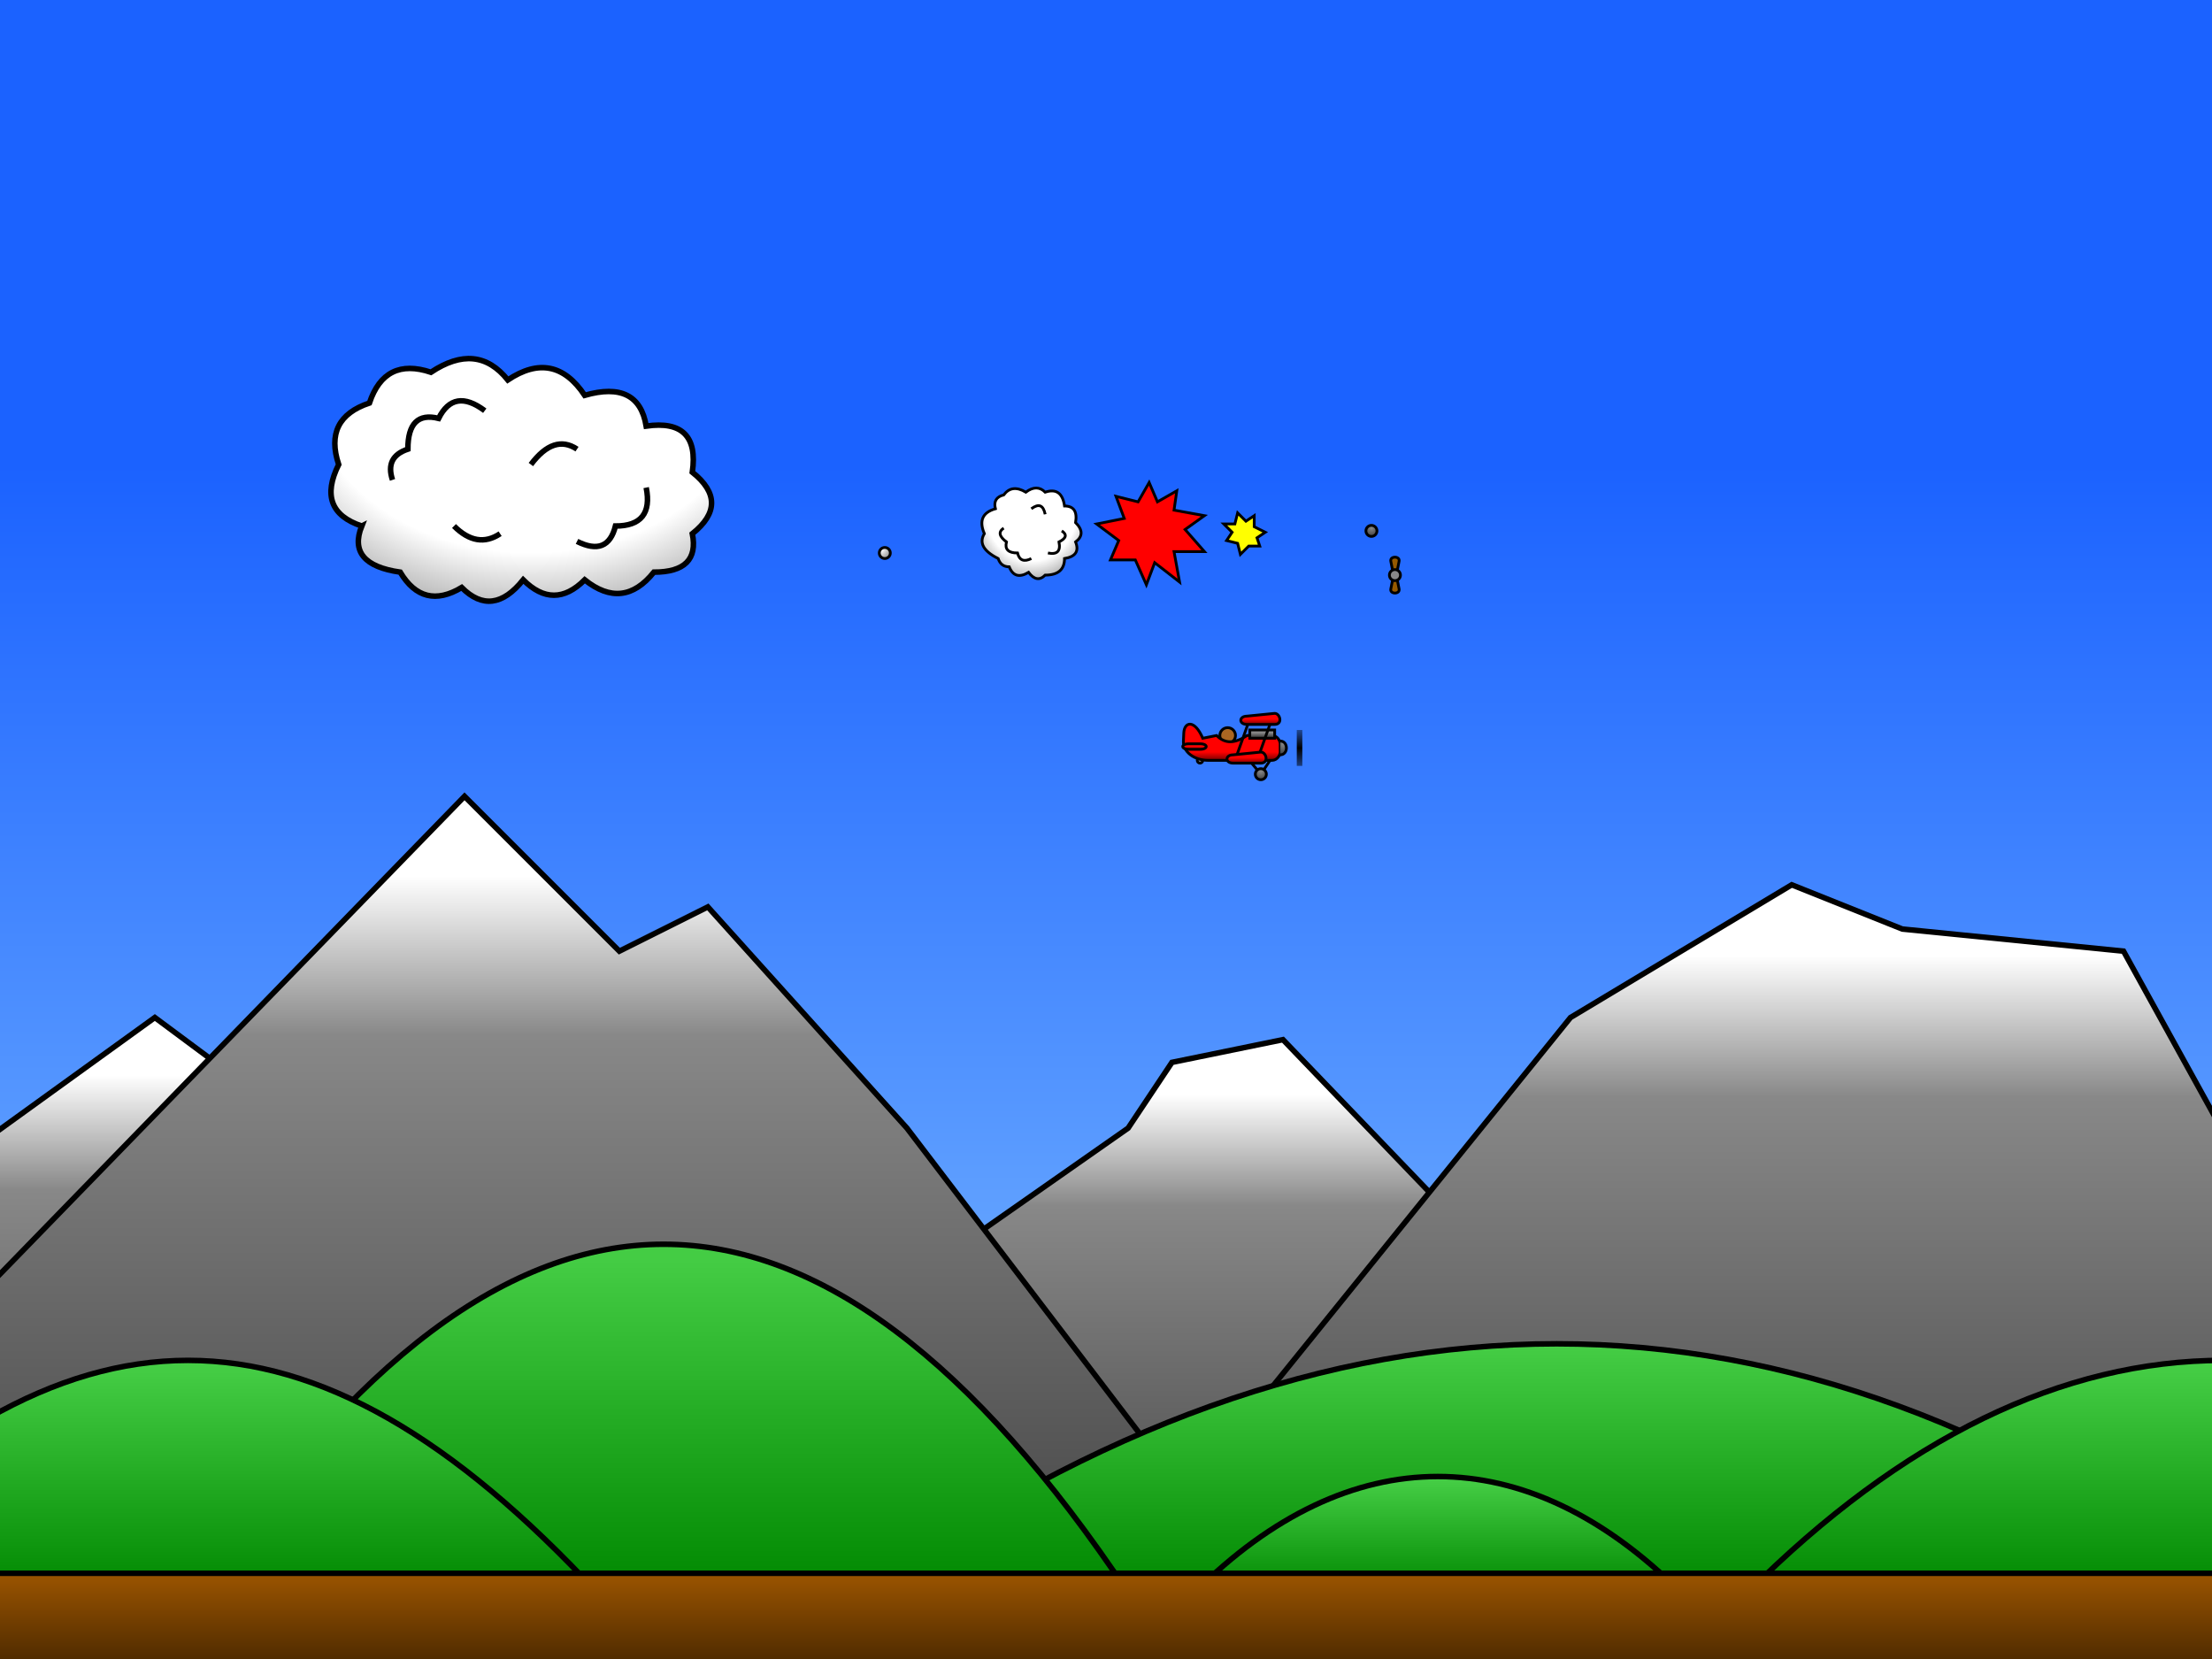
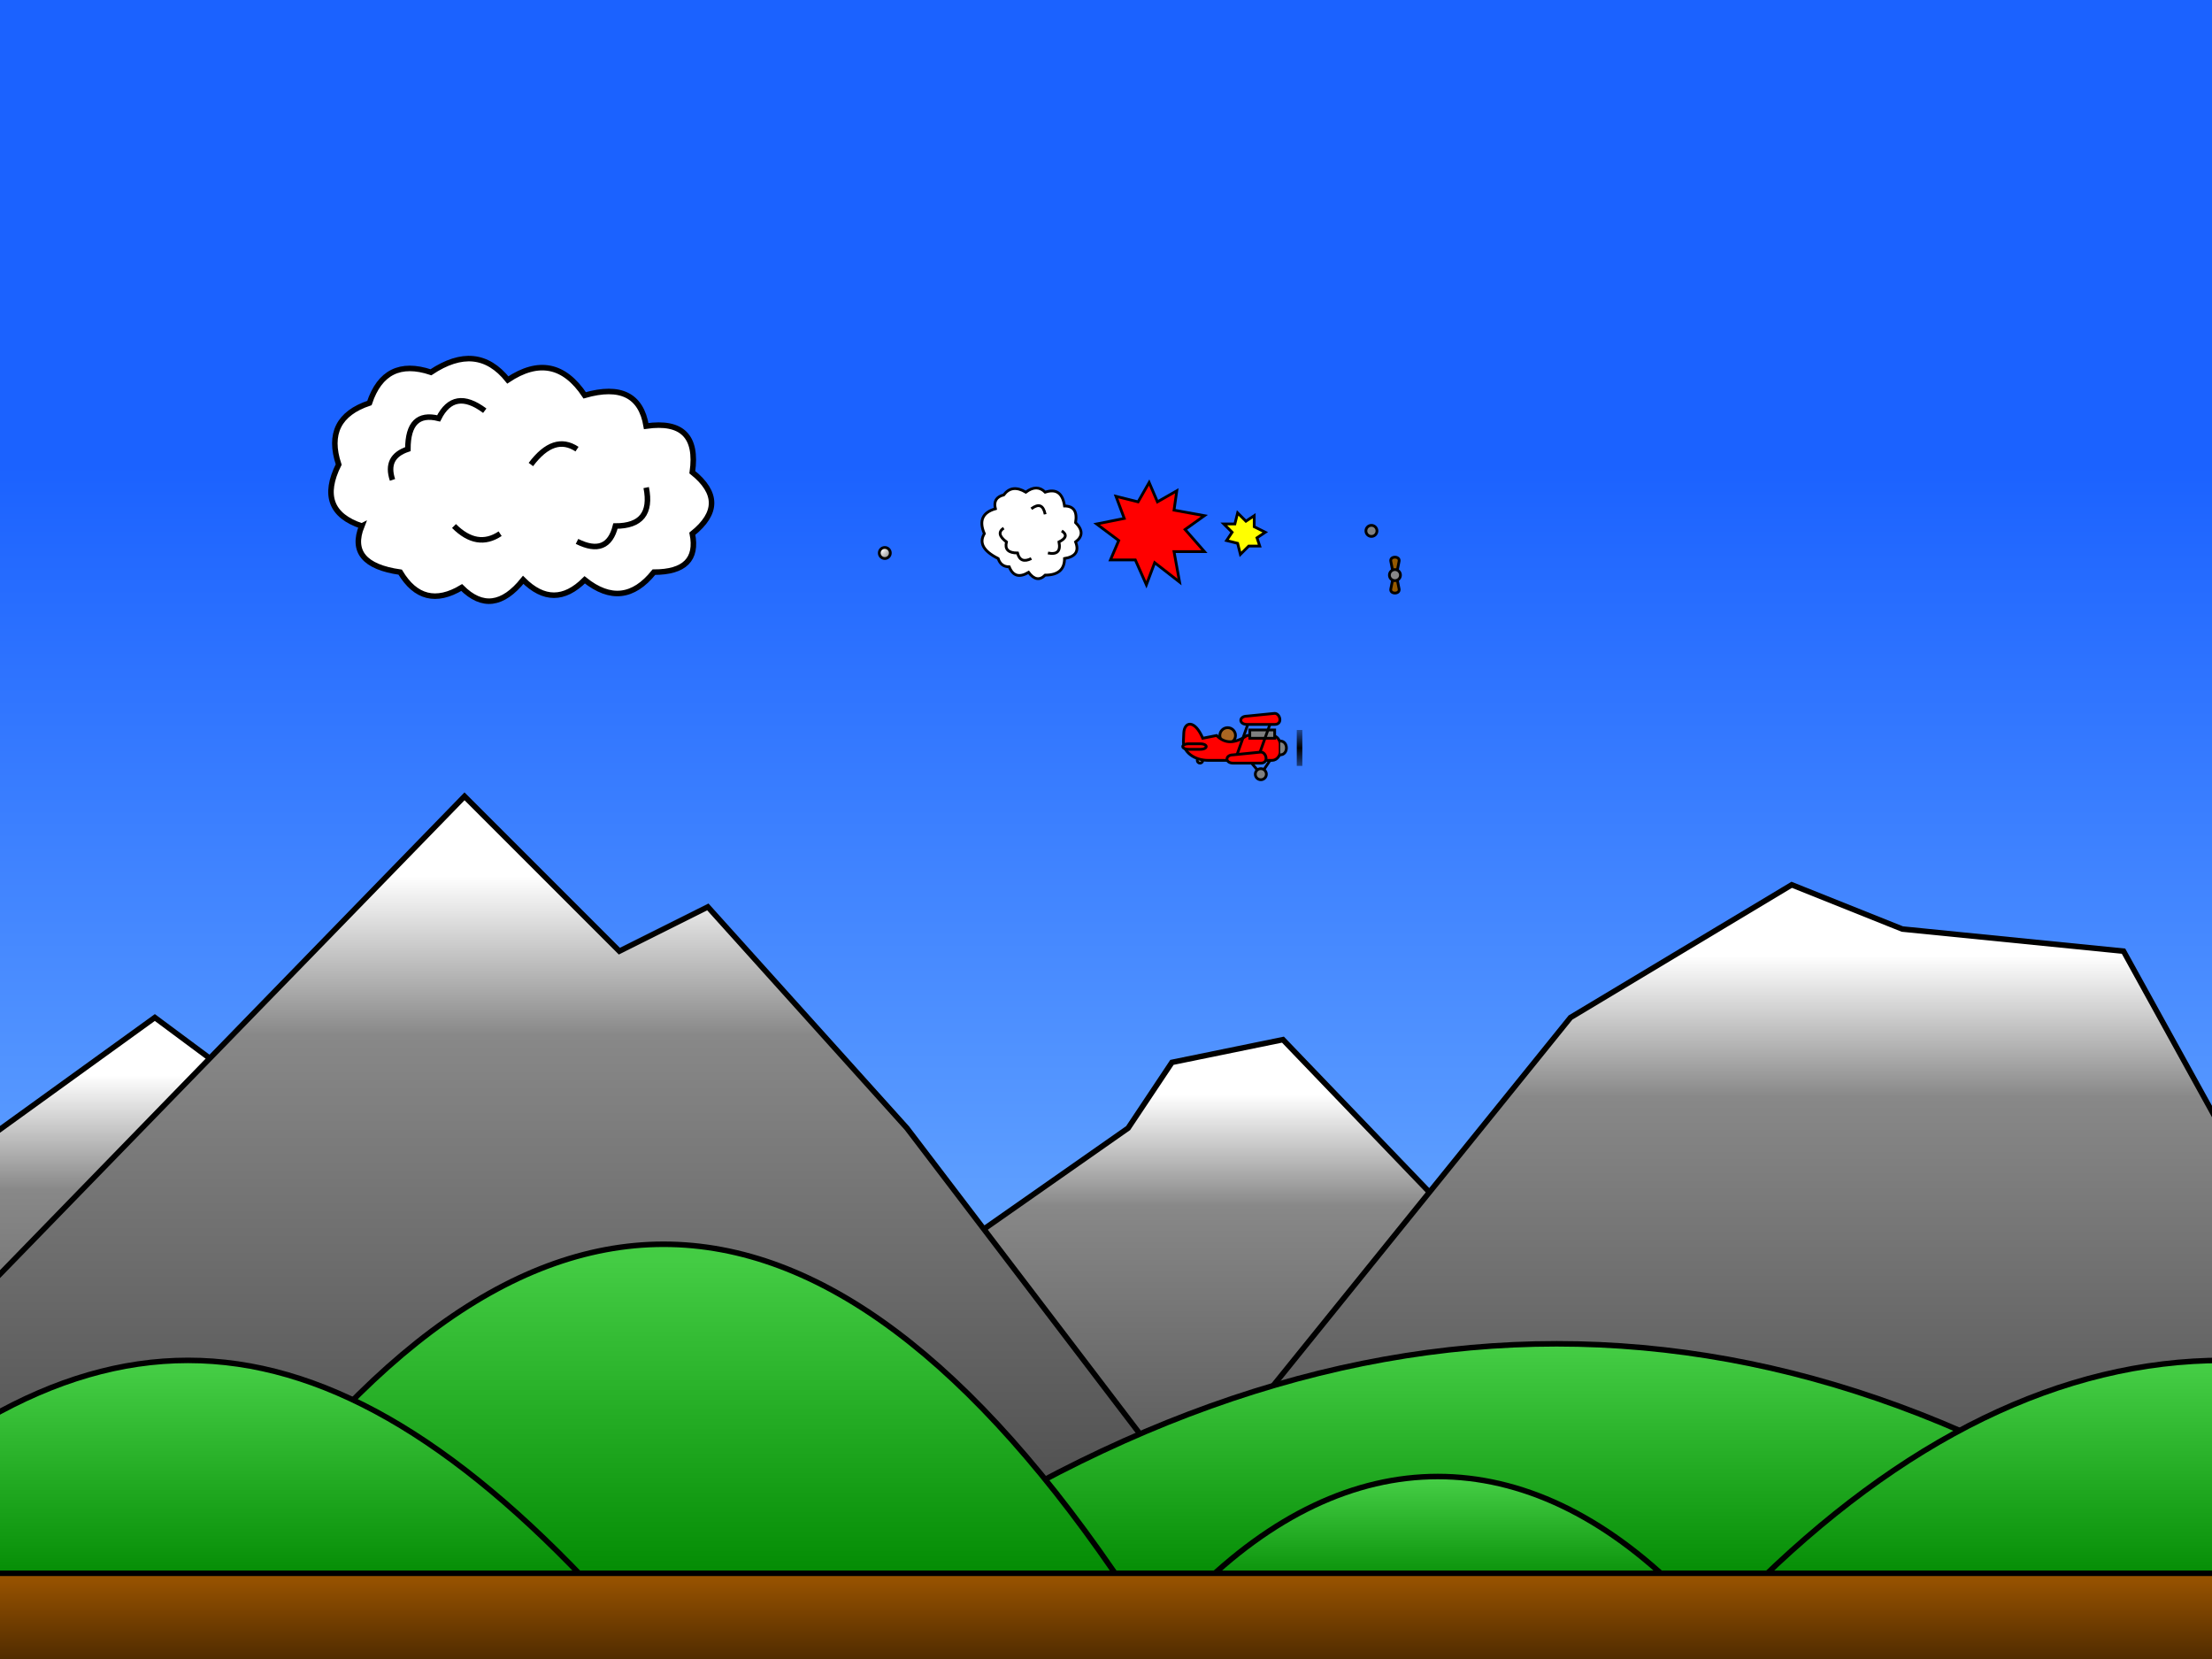
<svg xmlns="http://www.w3.org/2000/svg" xmlns:xlink="http://www.w3.org/1999/xlink" width="800" height="600" viewBox="0 0 800 600" id="svg4034" version="1.1">
  <defs id="defs4036">
-     <linearGradient id="metal-7">
-       <stop style="stop-color:#888888;stop-opacity:1;" offset="0" id="stop4313" />
-       <stop style="stop-color:#292929;stop-opacity:1" offset="1" id="stop4315" />
-     </linearGradient>
-     <linearGradient id="gradient-plane-6">
-       <stop style="stop-color:#ff0000;stop-opacity:1;" offset="0" id="stop4281" />
-       <stop style="stop-color:#760000;stop-opacity:1" offset="1" id="stop4283" />
-     </linearGradient>
-     <linearGradient id="cloud-3">
-       <stop id="stop8388" offset="0" style="stop-color:#ffffff;stop-opacity:1;" />
-       <stop style="stop-color:#ffffff;stop-opacity:1" offset="0.727" id="stop8390" />
-       <stop id="stop8392" offset="1" style="stop-color:#b1b1b1;stop-opacity:1" />
-     </linearGradient>
-     <linearGradient id="gradient-cloud-3">
-       <stop style="stop-color:#ffffff;stop-opacity:1;" offset="0" id="stop8376" />
-       <stop id="stop8382" offset="0.217" style="stop-color:#ffffff;stop-opacity:0.78;" />
-       <stop style="stop-color:#ffffff;stop-opacity:0;" offset="1" id="stop8378" />
-     </linearGradient>
    <linearGradient id="linearGradient4155">
      <stop style="stop-color:#9e5600;stop-opacity:1" offset="0" id="stop4157" />
      <stop style="stop-color:#512c00;stop-opacity:1" offset="1" id="stop4159" />
    </linearGradient>
    <linearGradient id="linearGradient4136">
      <stop style="stop-color:#1b62ff;stop-opacity:1" offset="0" id="stop4138" />
      <stop style="stop-color:#87c4ff;stop-opacity:1" offset="1" id="stop4140" />
    </linearGradient>
    <linearGradient xlink:href="#linearGradient4136" id="linearGradient4142" x1="384" y1="620.362" x2="384" y2="1052.362" gradientUnits="userSpaceOnUse" />
    <linearGradient xlink:href="#linearGradient4155" id="linearGradient4161" x1="384" y1="568" x2="384" y2="600" gradientUnits="userSpaceOnUse" />
    <linearGradient y2="1" x2="0" y1="0" x1="0" id="pattern-mountain">
      <stop id="stop29" stop-color="#fff" offset="0" />
      <stop id="stop31" stop-color="#fff" offset="0.1" />
      <stop id="stop33" stop-color="#888" offset="0.3" />
      <stop id="stop35" stop-color="#444" offset="1" />
    </linearGradient>
    <linearGradient xlink:href="#pattern-mountain" id="linearGradient3634" x1="-162.398" y1="1154.761" x2="-162.398" y2="1590.574" gradientTransform="matrix(1.316555,0,0,0.4772689,13.80571,-183.1314)" gradientUnits="userSpaceOnUse" />
    <linearGradient xlink:href="#pattern-mountain" id="linearGradient3636" x1="149.544" y1="1107.921" x2="149.544" y2="1504.222" gradientTransform="matrix(1.245079,0,0,0.5046673,13.80571,-183.1314)" gradientUnits="userSpaceOnUse" />
    <linearGradient xlink:href="#pattern-mountain" id="linearGradient3638" x1="380.852" y1="879.227" x2="380.852" y2="1326.59" gradientTransform="matrix(1.098049,0,0,0.5722427,13.80571,-183.1314)" gradientUnits="userSpaceOnUse" />
    <linearGradient xlink:href="#pattern-mountain" id="linearGradient3640" x1="-84.097" y1="836.347" x2="-84.097" y2="1347.601" gradientTransform="matrix(1.115441,0,0,0.5633204,13.80571,-183.1314)" gradientUnits="userSpaceOnUse" />
    <linearGradient y2="1" x2="0" y1="0" x1="0" id="pattern-hill">
      <stop id="stop38" stop-color="#4c4" offset="0" />
      <stop id="stop40" stop-color="#080" offset="1" />
    </linearGradient>
    <linearGradient xlink:href="#pattern-hill" id="linearGradient3644" x1="170.361" y1="2041.91" x2="170.361" y2="2304.1" gradientTransform="matrix(1.935562,0,0,0.3356348,-1.743498,-197.3361)" gradientUnits="userSpaceOnUse" />
    <linearGradient xlink:href="#pattern-hill" id="linearGradient3646" x1="68.885" y1="1310.21" x2="68.885" y2="1550.86" gradientTransform="matrix(1.302802,0,0,0.4986498,-1.743498,-197.3361)" gradientUnits="userSpaceOnUse" />
    <linearGradient xlink:href="#pattern-hill" id="linearGradient3648" x1="-44.386" y1="1689.33" x2="-44.386" y2="1884.252" gradientTransform="matrix(1.582868,0,0,0.4104207,-1.743498,-197.3361)" gradientUnits="userSpaceOnUse" />
    <linearGradient xlink:href="#pattern-hill" id="linearGradient3650" x1="283.912" y1="1756.368" x2="283.912" y2="1852.169" gradientTransform="matrix(1.555917,0,0,0.4175299,-1.743498,-197.3361)" gradientUnits="userSpaceOnUse" />
    <linearGradient xlink:href="#pattern-hill" id="linearGradient3652" x1="410.485" y1="1689.33" x2="410.485" y2="1884.252" gradientTransform="matrix(1.582868,0,0,0.4104207,-1.743498,-197.3361)" gradientUnits="userSpaceOnUse" />
    <radialGradient xlink:href="#gradient-bullet" id="radialGradient3401" gradientUnits="userSpaceOnUse" spreadMethod="pad" cx="-1.2" cy="-1.2" r="3.6" fx="-1.2" fy="-1.2" gradientTransform="matrix(1.142857,0,0,1.142857,319.9999,200)" />
    <radialGradient id="gradient-bullet" gradientUnits="objectBoundingBox" cx="0.2" cy="0.2" r="0.9" spreadMethod="pad">
      <stop offset="0" stop-color="#fff" id="stop46" />
      <stop offset="0.1" stop-color="#fff" id="stop48" />
      <stop offset="1" stop-color="#888" id="stop50" />
    </radialGradient>
    <linearGradient id="gradient-prop" gradientUnits="objectBoundingBox" x1="0" y1="0" x2="0" y2="1">
      <stop offset="0" stop-color="#000" stop-opacity="0.4" id="stop11" />
      <stop offset="0.5" stop-color="#000" stop-opacity="1" id="stop13" />
      <stop offset="1" stop-color="#000" stop-opacity="0.5" id="stop15" />
    </linearGradient>
-     <radialGradient xlink:href="#cloud-3" id="radialGradient8384" gradientUnits="userSpaceOnUse" gradientTransform="matrix(-0.8920823,0,0,-0.7009218,200.9208,62.33411)" cx="10" cy="-105.099" fx="10" fy="-105.099" r="125.549" />
    <linearGradient xlink:href="#gradient-prop" id="linearGradient3431-3" gradientUnits="userSpaceOnUse" x1="60.104" y1="-2.184" x2="60.104" y2="1.872" gradientTransform="matrix(0.4007063,0,0,3.205651,445.9159,271.0001)" />
-     <linearGradient xlink:href="#gradient-plane-6" id="linearGradient4285" x1="438" y1="272" x2="438" y2="275" gradientUnits="userSpaceOnUse" />
-     <linearGradient xlink:href="#gradient-plane-6" id="linearGradient4293" x1="451" y1="274" x2="451" y2="276" gradientUnits="userSpaceOnUse" />
-     <linearGradient xlink:href="#gradient-plane-6" id="linearGradient4301" x1="456" y1="260" x2="456" y2="262" gradientUnits="userSpaceOnUse" />
-     <linearGradient xlink:href="#gradient-plane-6" id="linearGradient4309" x1="432" y1="270" x2="432" y2="271" gradientUnits="userSpaceOnUse" />
-     <linearGradient xlink:href="#metal-7" id="linearGradient4317" x1="456" y1="265" x2="456" y2="267" gradientUnits="userSpaceOnUse" />
-     <radialGradient xlink:href="#metal-7" id="radialGradient4349" cx="456" cy="279" fx="456" fy="279" r="2.5" gradientTransform="matrix(-1.599981,1.036907e-5,-1.0369151e-5,-1.599993,1185.594,725.3934)" gradientUnits="userSpaceOnUse" />
-     <radialGradient xlink:href="#metal-7" id="radialGradient4351" cx="464" cy="269.812" fx="464" fy="269.812" r="1.375" gradientTransform="matrix(-2.181828,-7.1006743e-6,1.1834312e-5,-3.63633,1476.365,1250.131)" gradientUnits="userSpaceOnUse" />
-     <radialGradient xlink:href="#metal-7" id="radialGradient4349-5" cx="456" cy="279" fx="456" fy="279" r="2.5" gradientTransform="matrix(-1.599981,1.036907e-5,-1.0369151e-5,-1.599993,1225.594,637.3934)" gradientUnits="userSpaceOnUse" />
-     <radialGradient xlink:href="#gradient-cloud-3" id="radialGradient4263" gradientUnits="userSpaceOnUse" gradientTransform="matrix(-0.5560976,0,0,-0.6372016,197.561,69.03101)" cx="10" cy="-105.099" fx="10" fy="-105.099" r="125.549" />
-     <radialGradient xlink:href="#gradient-cloud-3" id="radialGradient4265" gradientUnits="userSpaceOnUse" gradientTransform="matrix(-0.5560976,0,0,-0.6372016,197.561,69.03101)" cx="10" cy="-105.099" fx="10" fy="-105.099" r="125.549" />
-     <radialGradient xlink:href="#gradient-cloud-3" id="radialGradient4267" gradientUnits="userSpaceOnUse" gradientTransform="matrix(-0.5560976,0,0,-0.6372016,197.561,69.03101)" cx="10" cy="-105.099" fx="10" fy="-105.099" r="125.549" />
-     <radialGradient xlink:href="#gradient-cloud-3" id="radialGradient4269" gradientUnits="userSpaceOnUse" gradientTransform="matrix(-0.5560976,0,0,-0.6372016,197.561,69.03101)" cx="10" cy="-105.099" fx="10" fy="-105.099" r="125.549" />
-     <radialGradient xlink:href="#cloud-3" id="radialGradient4276" cx="379" cy="183.18" fx="379" fy="183.18" r="18.45" gradientTransform="matrix(-1.246613,1.5361581e-6,-1.755146e-6,-1.409213,845.4665,442.1392)" gradientUnits="userSpaceOnUse" />
  </defs>
  <g id="layer1" transform="translate(0,-452.3621)" style="display:inline">
    <rect style="fill:url(#linearGradient4142);fill-opacity:1;fill-rule:evenodd;stroke:none;stroke-width:1px;stroke-linecap:butt;stroke-linejoin:miter;stroke-opacity:1" id="rect3334" width="800" height="600" x="0" y="452.362" />
  </g>
  <g id="layer4" style="display:inline">
    <path style="fill:url(#linearGradient3634);stroke:#000000;stroke-width:2;stroke-linecap:round;stroke-linejoin:miter;stroke-miterlimit:4;stroke-dasharray:none" id="path155" d="M -232,576 56,368 336,576" />
    <path style="fill:url(#linearGradient3636);stroke:#000000;stroke-width:2;stroke-linecap:round;stroke-linejoin:miter;stroke-miterlimit:4;stroke-dasharray:none" id="path157" d="m 168,576 240,-168 15.854,-23.781 40.146,-8.219 192,200" />
    <path style="fill:url(#linearGradient3638);stroke:#000000;stroke-width:2;stroke-linecap:round;stroke-linejoin:miter;stroke-miterlimit:4;stroke-dasharray:none" id="path159" d="m 400,576 168,-208 80,-48 40,16 80,8 128,232" />
    <path style="fill:url(#linearGradient3640);stroke:#000000;stroke-width:2;stroke-linecap:round;stroke-linejoin:miter;stroke-miterlimit:4;stroke-dasharray:none" id="path161" d="m -112,576 280,-288 56,56 32,-16 72,80 L 456,576" />
  </g>
  <g id="layer3" style="display:inline">
    <path style="fill:url(#linearGradient3644);stroke:#000000;stroke-width:2;stroke-linecap:round;stroke-linejoin:miter;stroke-miterlimit:4;stroke-dasharray:none" id="path164" d="M 312,576 C 480,456 648,456 808,576" />
    <path style="fill:url(#linearGradient3646);stroke:#000000;stroke-width:2;stroke-linecap:round;stroke-linejoin:miter;stroke-miterlimit:4;stroke-dasharray:none" id="path166" d="M 72,576 C 184,408 296,408 408,576" />
    <path style="fill:url(#linearGradient3648);stroke:#000000;stroke-width:2;stroke-linecap:round;stroke-linejoin:miter;stroke-miterlimit:4;stroke-dasharray:none" id="path168" d="M -80,576 C 24,464 112,464 216,576" />
    <path style="fill:url(#linearGradient3650);stroke:#000000;stroke-width:2;stroke-linecap:round;stroke-linejoin:miter;stroke-miterlimit:4;stroke-dasharray:none" id="path170" d="m 432,576 c 56,-56 120,-56 176,0" />
    <path style="fill:url(#linearGradient3652);stroke:#000000;stroke-width:2;stroke-linecap:round;stroke-linejoin:miter;stroke-miterlimit:4;stroke-dasharray:none" id="path172" d="m 632,576 c 112,-112 232,-112 344,0" />
  </g>
  <g id="layer2" style="display:inline">
    <rect style="opacity:1;fill:url(#linearGradient4161);fill-opacity:1;stroke:none" id="rect4145" width="800" height="32" x="0" y="568" />
    <rect style="opacity:1;fill:#000000;fill-opacity:1;stroke:none" id="rect4163" width="800" height="2" x="0" y="568" />
  </g>
  <g id="layer6" style="display:inline">
-     <g id="g4284">
-       <path id="path7524" d="m 130.829,190.244 q -16.683,-5.561 -8.341,-22.244 -5.561,-16.683 11.122,-22.244 5.561,-16.683 22.244,-11.122 16.683,-11.122 27.805,2.78 16.683,-11.122 27.805,5.561 19.463,-5.561 22.244,11.122 19.463,-2.78 16.683,16.683 13.902,11.122 0,22.244 2.78,13.902 -13.902,13.902 -11.122,13.902 -25.024,2.78 -11.122,11.122 -22.244,0 -11.122,13.902 -22.244,2.78 -13.902,8.341 -22.244,-5.561 -19.463,-2.78 -13.902,-16.683 z" style="fill:url(#radialGradient8384);fill-opacity:1;stroke:#000000;stroke-width:2;stroke-miterlimit:4;stroke-dasharray:none;stroke-opacity:1" />
-       <path id="path7526" d="m 141.951,173.561 q -2.78,-8.341 5.561,-11.122 0,-13.902 11.122,-11.122 5.561,-11.122 16.683,-2.78" style="fill:url(#radialGradient4263);fill-opacity:1;stroke:#000000;stroke-width:2;stroke-miterlimit:4;stroke-dasharray:none;stroke-opacity:1" />
-       <path id="path7528" d="m 208.683,195.805 q 11.122,5.561 13.902,-5.561 13.902,0 11.122,-13.902" style="fill:url(#radialGradient4265);fill-opacity:1;stroke:#000000;stroke-width:2;stroke-miterlimit:4;stroke-dasharray:none;stroke-opacity:1" />
-       <path id="path7530" d="m 164.195,190.244 q 8.341,8.341 16.683,2.78" style="fill:url(#radialGradient4267);fill-opacity:1;stroke:#000000;stroke-width:2;stroke-miterlimit:4;stroke-dasharray:none;stroke-opacity:1" />
-       <path id="path7532" d="m 192,168 q 8.341,-11.122 16.683,-5.561" style="fill:url(#radialGradient4269);fill-opacity:1;stroke:#000000;stroke-width:2;stroke-miterlimit:4;stroke-dasharray:none;stroke-opacity:1" />
+     <g id="g4284" style="fill:#ffffff;fill-opacity:1">
+       <path id="path7524" d="m 130.829,190.244 q -16.683,-5.561 -8.341,-22.244 -5.561,-16.683 11.122,-22.244 5.561,-16.683 22.244,-11.122 16.683,-11.122 27.805,2.78 16.683,-11.122 27.805,5.561 19.463,-5.561 22.244,11.122 19.463,-2.78 16.683,16.683 13.902,11.122 0,22.244 2.78,13.902 -13.902,13.902 -11.122,13.902 -25.024,2.78 -11.122,11.122 -22.244,0 -11.122,13.902 -22.244,2.78 -13.902,8.341 -22.244,-5.561 -19.463,-2.78 -13.902,-16.683 z" style="fill:#ffffff;fill-opacity:1;stroke:#000000;stroke-width:2;stroke-miterlimit:4;stroke-dasharray:none;stroke-opacity:1" />
+       <path id="path7526" d="m 141.951,173.561 q -2.78,-8.341 5.561,-11.122 0,-13.902 11.122,-11.122 5.561,-11.122 16.683,-2.78" style="fill:#ffffff;fill-opacity:1;stroke:#000000;stroke-width:2;stroke-miterlimit:4;stroke-dasharray:none;stroke-opacity:1" />
+       <path id="path7528" d="m 208.683,195.805 q 11.122,5.561 13.902,-5.561 13.902,0 11.122,-13.902" style="fill:#ffffff;fill-opacity:1;stroke:#000000;stroke-width:2;stroke-miterlimit:4;stroke-dasharray:none;stroke-opacity:1" />
+       <path id="path7530" d="m 164.195,190.244 q 8.341,8.341 16.683,2.78" style="fill:#ffffff;fill-opacity:1;stroke:#000000;stroke-width:2;stroke-miterlimit:4;stroke-dasharray:none;stroke-opacity:1" />
+       <path id="path7532" d="m 192,168 q 8.341,-11.122 16.683,-5.561" style="fill:#ffffff;fill-opacity:1;stroke:#000000;stroke-width:2;stroke-miterlimit:4;stroke-dasharray:none;stroke-opacity:1" />
    </g>
  </g>
  <g id="layer7" style="display:inline">
    <ellipse class="machinery wheel" style="color:#ff0000;fill:#888888;stroke:#000000;stroke-width:1;stroke-miterlimit:4;stroke-dasharray:none;stroke-opacity:1" cx="434" cy="275" id="circle3411-2-2" rx="1" ry="1" />
    <circle class="pilot" style="color:#ff0000;fill:#aa6622;stroke:#000000;stroke-width:1;stroke-miterlimit:4;stroke-dasharray:none;stroke-opacity:1" cx="444" cy="266" r="2.833" id="circle3405-3" />
    <path style="color:#ff0000;stroke:#000000;stroke-width:1;stroke-miterlimit:4;stroke-dasharray:none;stroke-opacity:1" d="m 451,274 5,6" id="line3407-5" />
    <path style="color:#ff0000;stroke:#000000;stroke-width:1;stroke-miterlimit:4;stroke-dasharray:none;stroke-opacity:1" d="m 460,274 -4,6" id="line3409-6" />
-     <ellipse class="machinery wheel" style="color:#ff0000;fill:url(#radialGradient4349);fill-opacity:1;stroke:#000000;stroke-width:1;stroke-miterlimit:4;stroke-dasharray:none;stroke-opacity:1" cx="456" cy="280" id="circle3411-2" rx="2" ry="2" />
-     <path class="fuselage" d="m 440,266 c 3.022,3.022 6.467,3.022 11,0 l 9,0 c 2,0 3,2 3,3 l 0,3 c 0,1 -1,3 -3,3 l -23,0 c -5,0 -9.183,-3 -9,-7 l 0.134,-2.931 c 0.183,-4 3.866,-5.069 6.866,1.931 z" style="color:#ff0000;fill:url(#linearGradient4285);fill-opacity:1;stroke:#000000;stroke-width:1;stroke-miterlimit:4;stroke-dasharray:none;stroke-opacity:1" id="path3413-9" transform="translate(4.5375e-6,8.3333293e-7)" />
-     <path class="machinery" style="color:#ff0000;fill:url(#radialGradient4351);fill-opacity:1;stroke:#000000;stroke-width:1;stroke-miterlimit:4;stroke-dasharray:none;stroke-opacity:1" d="m 463,268 c 3,0 3,5 0,5" id="path3427-6" />
-     <path class="wing" d="m 430,271 c -3,0 -3,-2 0,-2 l 4,0 c 3,0 3,2 0,2 z" style="color:#ff0000;fill:url(#linearGradient4309);fill-opacity:1;stroke:#000000;stroke-width:1;stroke-miterlimit:4;stroke-dasharray:none;stroke-opacity:1" id="path3415-1" />
-     <rect class="machinery gun" style="color:#ff0000;fill:url(#linearGradient4317);fill-opacity:1;stroke:#000000;stroke-width:1;stroke-miterlimit:4;stroke-dasharray:none;stroke-opacity:1" x="452" y="264" width="9" height="3" id="rect3417-2" />
+     <ellipse class="machinery wheel" style="color:#ff0000;fill:#808080;fill-opacity:1;stroke:#000000;stroke-width:1;stroke-miterlimit:4;stroke-dasharray:none;stroke-opacity:1" cx="456" cy="280" id="circle3411-2" rx="2" ry="2" />
+     <path class="fuselage" d="m 440,266 c 3.022,3.022 6.467,3.022 11,0 l 9,0 c 2,0 3,2 3,3 l 0,3 c 0,1 -1,3 -3,3 l -23,0 c -5,0 -9.183,-3 -9,-7 l 0.134,-2.931 c 0.183,-4 3.866,-5.069 6.866,1.931 z" style="color:#ff0000;fill:#ff0000;fill-opacity:1;stroke:#000000;stroke-width:1;stroke-miterlimit:4;stroke-dasharray:none;stroke-opacity:1" id="path3413-9" transform="translate(4.5375e-6,8.3333293e-7)" />
+     <path class="machinery" style="color:#ff0000;fill:#808080;fill-opacity:1;stroke:#000000;stroke-width:1;stroke-miterlimit:4;stroke-dasharray:none;stroke-opacity:1" d="m 463,268 c 3,0 3,5 0,5" id="path3427-6" />
+     <path class="wing" d="m 430,271 c -3,0 -3,-2 0,-2 l 4,0 c 3,0 3,2 0,2 z" style="color:#ff0000;fill:#ff0000;fill-opacity:1;stroke:#000000;stroke-width:1;stroke-miterlimit:4;stroke-dasharray:none;stroke-opacity:1" id="path3415-1" />
+     <rect class="machinery gun" style="color:#ff0000;fill:#808080;fill-opacity:1;stroke:#000000;stroke-width:1;stroke-miterlimit:4;stroke-dasharray:none;stroke-opacity:1" x="452" y="264" width="9" height="3" id="rect3417-2" />
    <path style="color:#ff0000;stroke:#000000;stroke-width:1;stroke-miterlimit:4;stroke-dasharray:none;stroke-opacity:1" d="m 455,274 5,-14" id="line3421-0" />
    <path style="color:#ff0000;stroke:#000000;stroke-width:1;stroke-miterlimit:4;stroke-dasharray:none;stroke-opacity:1" d="m 447,274 5,-14" id="line3419-7" />
-     <path class="wing" d="m 446,276 c -3,0 -3,-3 0,-3 l 10,-1 c 2,0 3,4 0,4 z" style="color:#ff0000;fill:url(#linearGradient4293);fill-opacity:1;stroke:#000000;stroke-width:1;stroke-miterlimit:4;stroke-dasharray:none;stroke-opacity:1" id="path3425-3" />
+     <path class="wing" d="m 446,276 c -3,0 -3,-3 0,-3 l 10,-1 c 2,0 3,4 0,4 z" style="color:#ff0000;fill:#ff0000;fill-opacity:1;stroke:#000000;stroke-width:1;stroke-miterlimit:4;stroke-dasharray:none;stroke-opacity:1" id="path3425-3" />
    <rect class="machinery propellor" style="color:#ff0000;fill:url(#linearGradient3431-3);stroke:none;stroke-width:0.5;stroke-miterlimit:4;stroke-dasharray:none;stroke-opacity:1" x="469" y="264" width="2" height="13" id="rect3429-0">
      <set id="animProp" attributeType="CSS" attributeName="opacity" to="0.7" begin="0s;animProp.end+0.1s" dur="0.1s" />
    </rect>
-     <path class="wing" d="m 451,262 c -3,0 -3,-3 0,-3 l 10,-1 c 2,0 3,4 0,4 z" style="color:#ff0000;fill:url(#linearGradient4301);fill-opacity:1;stroke:#000000;stroke-width:1;stroke-miterlimit:4;stroke-dasharray:none;stroke-opacity:1" id="path3425-3-6" />
+     <path class="wing" d="m 451,262 c -3,0 -3,-3 0,-3 l 10,-1 c 2,0 3,4 0,4 z" style="color:#ff0000;fill:#ff0000;fill-opacity:1;stroke:#000000;stroke-width:1;stroke-miterlimit:4;stroke-dasharray:none;stroke-opacity:1" id="path3425-3-6" />
  </g>
  <g id="layer5" style="display:inline">
    <ellipse style="color:#ff0000;fill:url(#radialGradient3401);stroke:#000000;stroke-width:1;stroke-miterlimit:4;stroke-dasharray:none;stroke-opacity:1" cx="320" cy="200" id="circle3397" rx="2" ry="2" />
-     <g id="g4278">
-       <path id="path96" d="m 356,193 q -3,-7 4,-9 -1,-4 3,-5 3,-4 8,-1 4,-3 7,0 6,-2 7,5 5,0 4,6 4,4 0,7 2,5 -4,6 0,6 -7,6 -3,3 -6,-1 -5,3 -7,-2 -3,0 -4,-3 -8,-4 -5,-9 z" style="fill:url(#radialGradient4276);fill-opacity:1;stroke:#000000;stroke-opacity:1" />
+     <g id="g4278" style="fill:#ffffff;fill-opacity:1">
+       <path id="path96" d="m 356,193 q -3,-7 4,-9 -1,-4 3,-5 3,-4 8,-1 4,-3 7,0 6,-2 7,5 5,0 4,6 4,4 0,7 2,5 -4,6 0,6 -7,6 -3,3 -6,-1 -5,3 -7,-2 -3,0 -4,-3 -8,-4 -5,-9 z" style="fill:#ffffff;fill-opacity:1;stroke:#000000;stroke-opacity:1" />
      <path id="path98" d="m 373,184 q 4,-3 5,2" style="fill:#ffffff;fill-opacity:1;stroke:#000000;stroke-opacity:1" />
      <path id="path100" d="m 384,192 q 3,2 -1,4 1,5 -4,4" style="fill:#ffffff;fill-opacity:1;stroke:#000000;stroke-opacity:1" />
      <path id="path102" d="m 363,191 q -3,2 1,5 -1,4 4,4 1,4 5,2" style="fill:#ffffff;fill-opacity:1;stroke:#000000;stroke-opacity:1" />
    </g>
    <path style="fill:#ff0000;stroke:#000000;stroke-opacity:1" id="path104" d="m 396.606,189.5 10,-2 -3,-8 8,2 4,-7 3,7 7,-4 -1,7 11,2 -7,5 7,8 -11,0 2,11 -9,-7 -3,8 -4,-9 -9,0 3,-7 z" />
    <path style="fill:#ffff00;stroke:#000000;stroke-opacity:1" id="path106" d="m 445.606,192.5 -3,-3 4,0 1,-4 3,3 3,-2 0,4 4,2 -3,2 1,3 -4,0 -3,3 -1,-4 -4,-1 z" />
    <g id="g4245" transform="translate(25,-62)">
      <path style="fill:#955900;fill-opacity:1;stroke:#000000;stroke-width:1;stroke-miterlimit:4;stroke-dasharray:none;stroke-opacity:1" d="m 479,270 -1,-5 c -0.398,-1.988 3.398,-1.988 3,0 l -1,5 1,5 c 0.398,1.988 -3.398,1.988 -3,0 z" id="path110" />
      <ellipse ry="2" rx="2" cx="479.499" cy="270" id="circle112" style="fill:#888888;stroke:#000000;stroke-opacity:1" />
    </g>
-     <ellipse class="machinery wheel" style="color:#ff0000;display:inline;fill:url(#radialGradient4349-5);fill-opacity:1;stroke:#000000;stroke-width:1;stroke-miterlimit:4;stroke-dasharray:none;stroke-opacity:1" cx="496" cy="192" id="circle3411-2-6" rx="2" ry="2" />
+     <ellipse class="machinery wheel" style="color:#ff0000;display:inline;fill:#808080;fill-opacity:1;stroke:#000000;stroke-width:1;stroke-miterlimit:4;stroke-dasharray:none;stroke-opacity:1" cx="496" cy="192" id="circle3411-2-6" rx="2" ry="2" />
  </g>
</svg>
